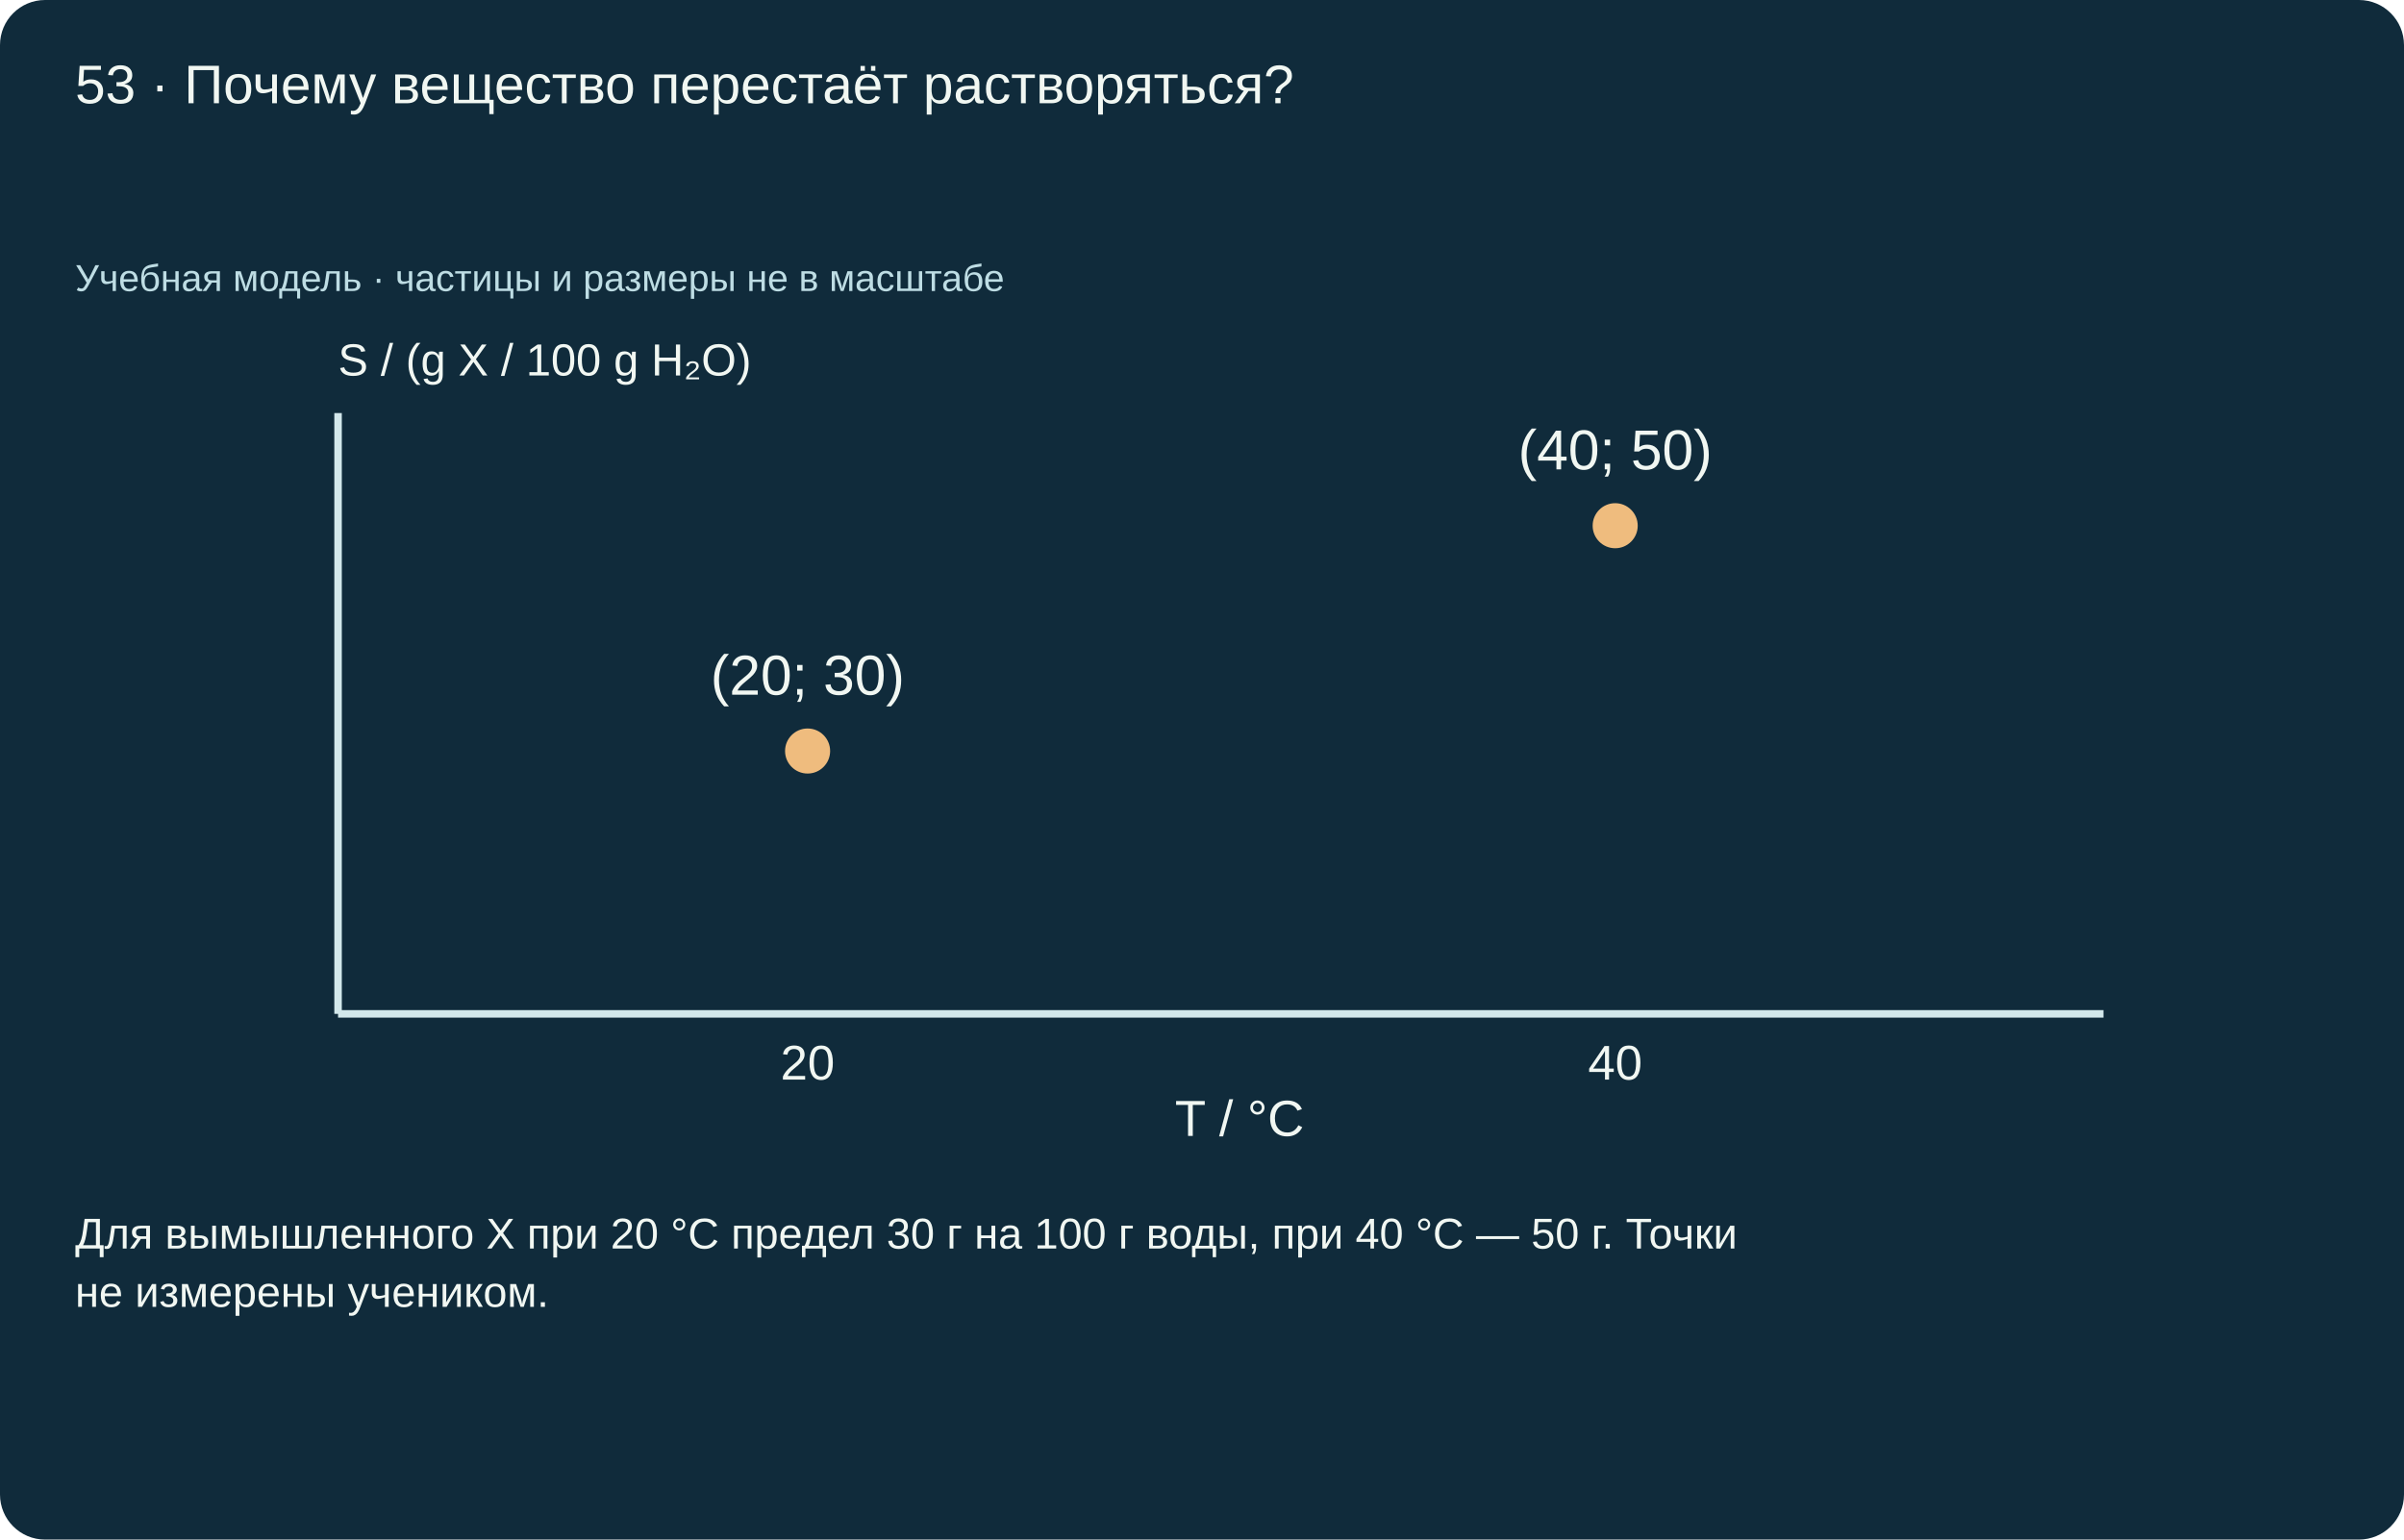
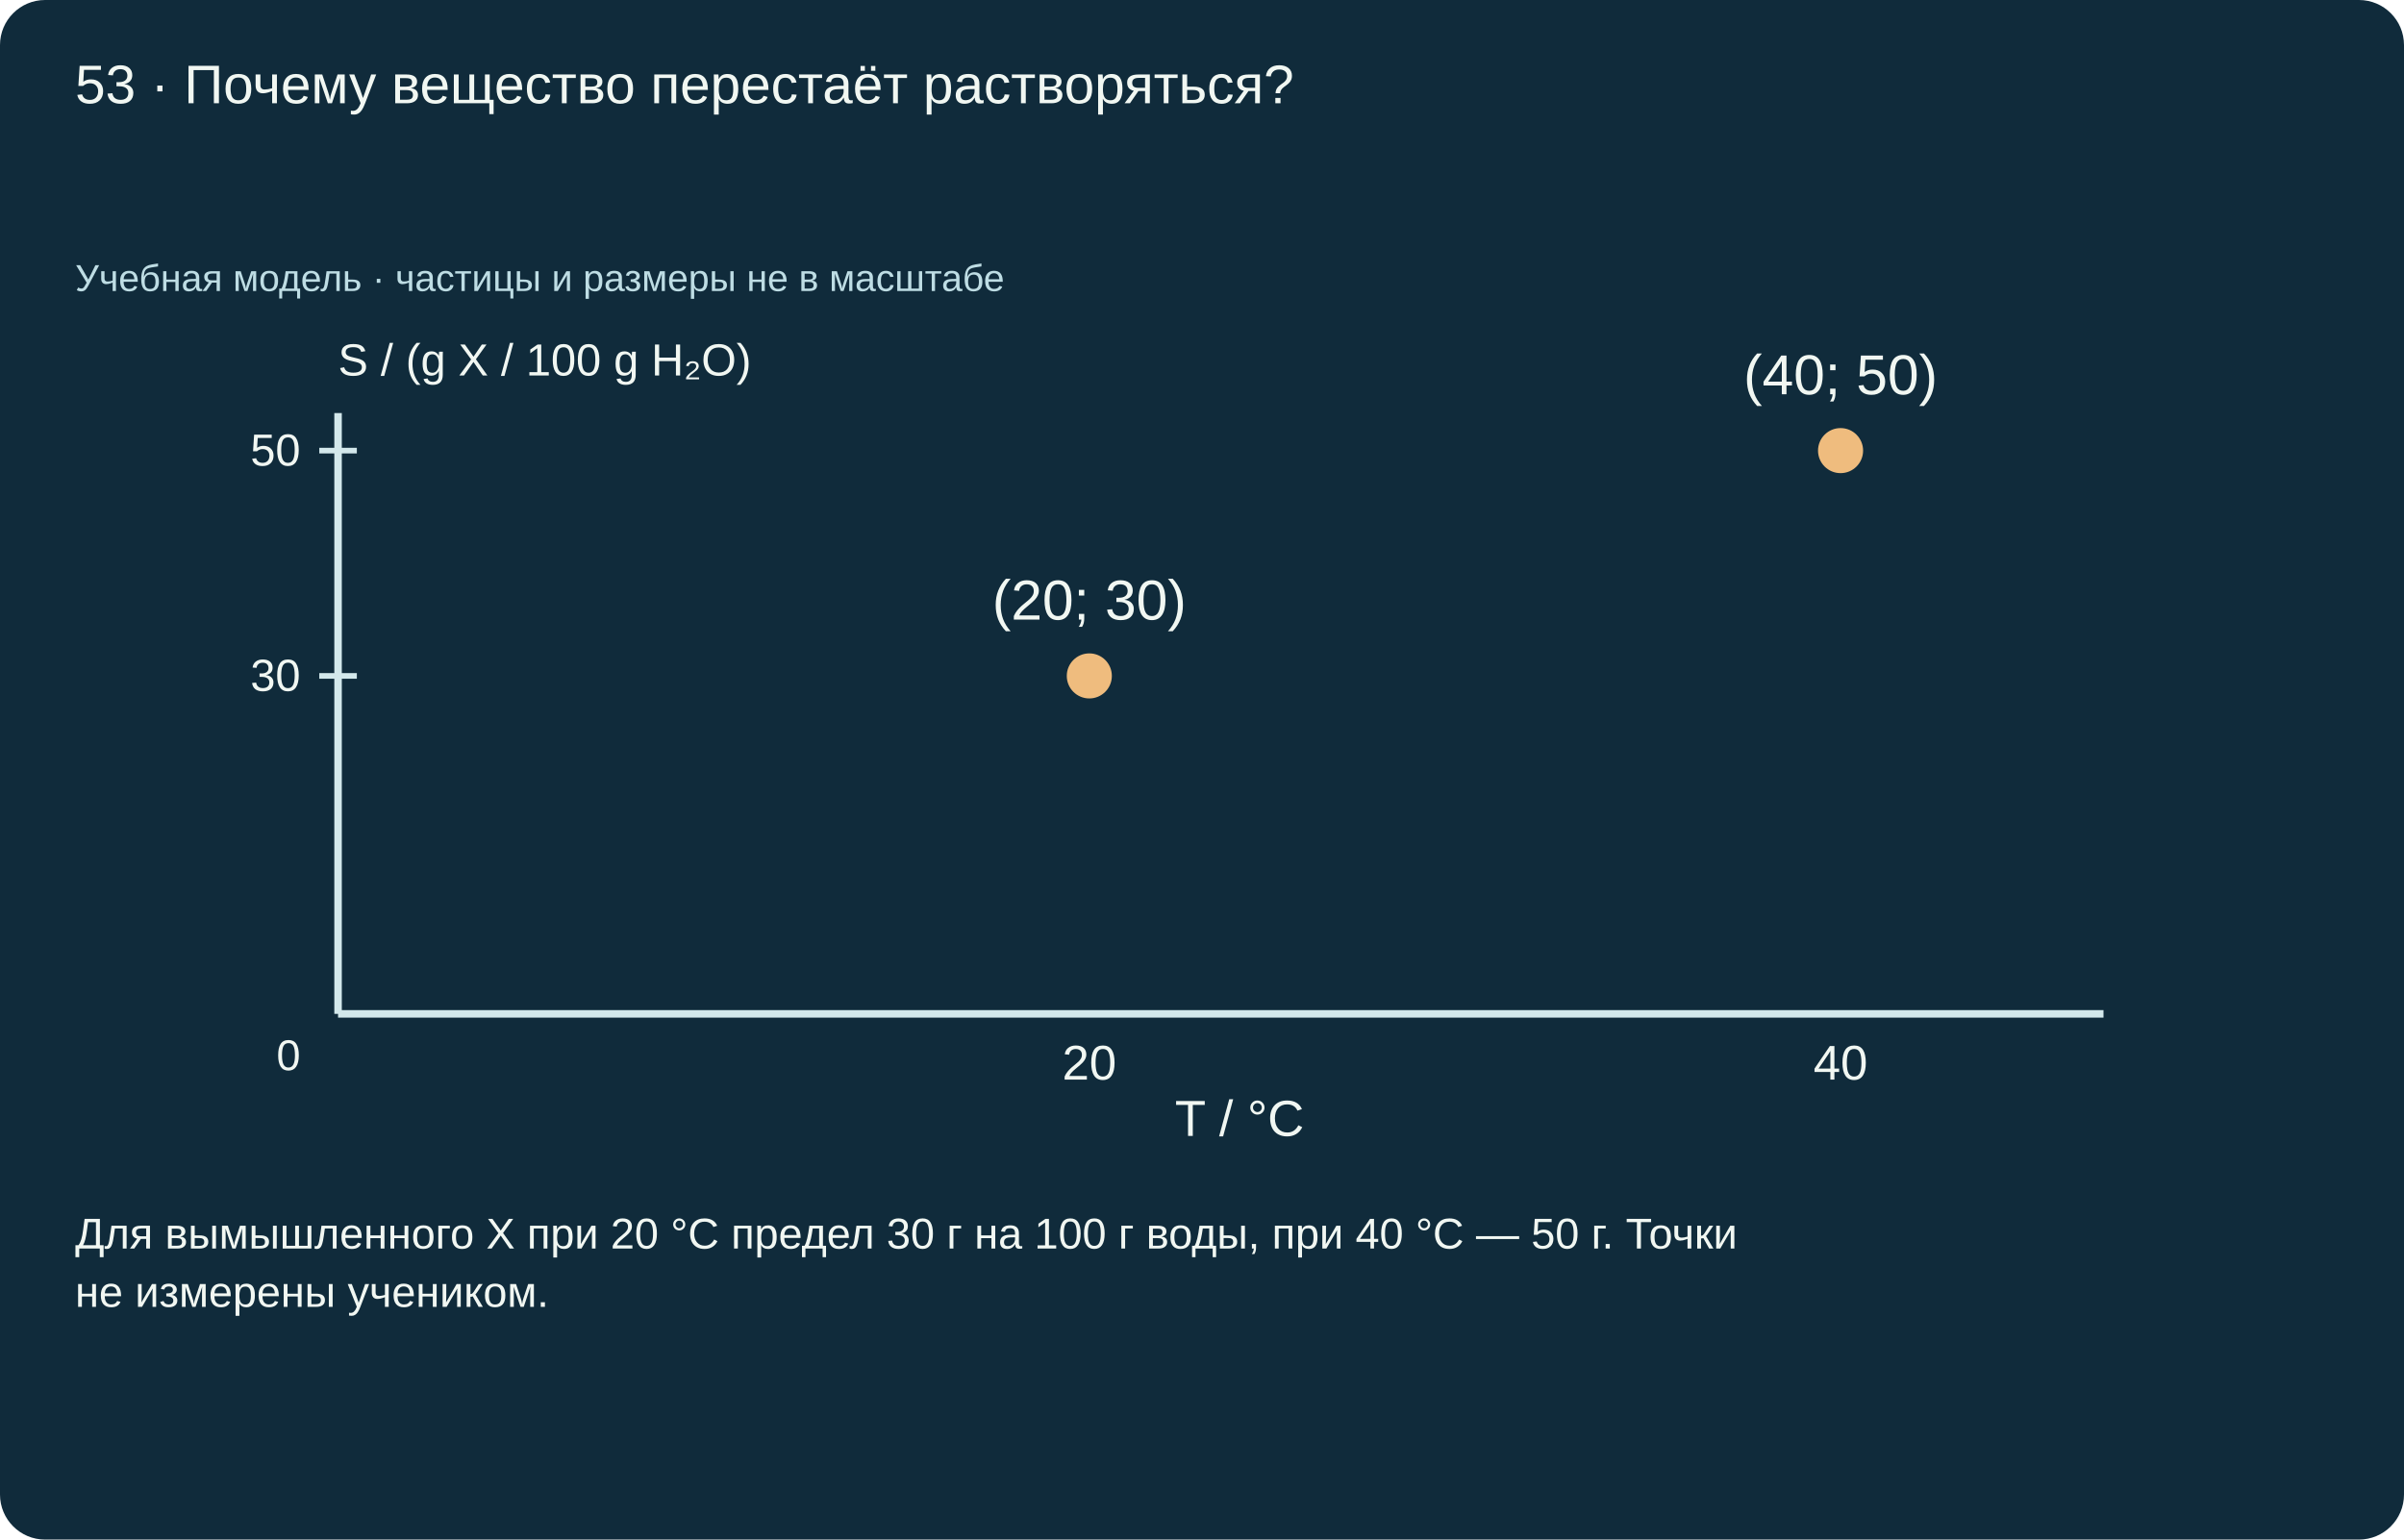
<svg xmlns="http://www.w3.org/2000/svg" viewBox="0 0 1280 820" role="img" aria-labelledby="title desc">
  <rect width="1280" height="820" rx="24" fill="#102b3b" />
  <text x="40" y="55.0" font-family="Arial,sans-serif" font-size="29" fill="#f1f7f2" text-anchor="start">53 · Почему вещество перестаёт растворяться?</text>
  <text x="40" y="155" font-family="Arial,sans-serif" font-size="20" fill="#bedde4" text-anchor="start">Учебная модель · частицы и размеры не в масштабе</text>
  <path d="M180 540 H1120 M180 540 V220" fill="none" stroke="#d3e8eb" stroke-width="4" />
  <text x="660" y="605" font-family="Arial,sans-serif" font-size="27" fill="#f1f7f2" text-anchor="middle">T / °C</text>
  <text x="180" y="200" font-family="Arial,sans-serif" font-size="24" fill="#f1f7f2" text-anchor="start">S / (g X / 100 g H₂O)</text>
-   <circle data-temperature="20" data-solubility="30" cx="430" cy="400" r="12" fill="#efbc7e" />
-   <text x="430" y="575" font-family="Arial,sans-serif" font-size="26" fill="#f1f7f2" text-anchor="middle">20</text>
-   <text x="430" y="370" font-family="Arial,sans-serif" font-size="30" fill="#f1f7f2" text-anchor="middle">(20; 30)</text>
-   <circle data-temperature="40" data-solubility="50" cx="860" cy="280" r="12" fill="#efbc7e" />
-   <text x="860" y="575" font-family="Arial,sans-serif" font-size="26" fill="#f1f7f2" text-anchor="middle">40</text>
-   <text x="860" y="250" font-family="Arial,sans-serif" font-size="30" fill="#f1f7f2" text-anchor="middle">(40; 50)</text>
+   <text x="160" y="570" font-family="Arial,sans-serif" font-size="23" fill="#f1f7f2" text-anchor="end">0</text>
+   <text x="160" y="368" font-family="Arial,sans-serif" font-size="24" fill="#f1f7f2" text-anchor="end">30</text>
+   <path d="M170 360 H190" stroke="#d3e8eb" stroke-width="3" />
+   <text x="160" y="248" font-family="Arial,sans-serif" font-size="24" fill="#f1f7f2" text-anchor="end">50</text>
+   <path d="M170 240 H190" stroke="#d3e8eb" stroke-width="3" />
+   <circle data-temperature="20" data-solubility="30" cx="580" cy="360" r="12" fill="#efbc7e" />
+   <text x="580" y="575" font-family="Arial,sans-serif" font-size="26" fill="#f1f7f2" text-anchor="middle">20</text>
+   <text x="580" y="330" font-family="Arial,sans-serif" font-size="30" fill="#f1f7f2" text-anchor="middle">(20; 30)</text>
+   <circle data-temperature="40" data-solubility="50" cx="980" cy="240" r="12" fill="#efbc7e" />
+   <text x="980" y="575" font-family="Arial,sans-serif" font-size="26" fill="#f1f7f2" text-anchor="middle">40</text>
+   <text x="980" y="210" font-family="Arial,sans-serif" font-size="30" fill="#f1f7f2" text-anchor="middle">(40; 50)</text>
  <text x="40" y="665.0" font-family="Arial,sans-serif" font-size="23" fill="#f1f7f2" text-anchor="start">Для вымышленного X при 20 °C предел 30 г на 100 г воды, при 40 °C — 50 г. Точки</text>
  <text x="40" y="696.05" font-family="Arial,sans-serif" font-size="23" fill="#f1f7f2" text-anchor="start">не измерены учеником.</text>
</svg>
